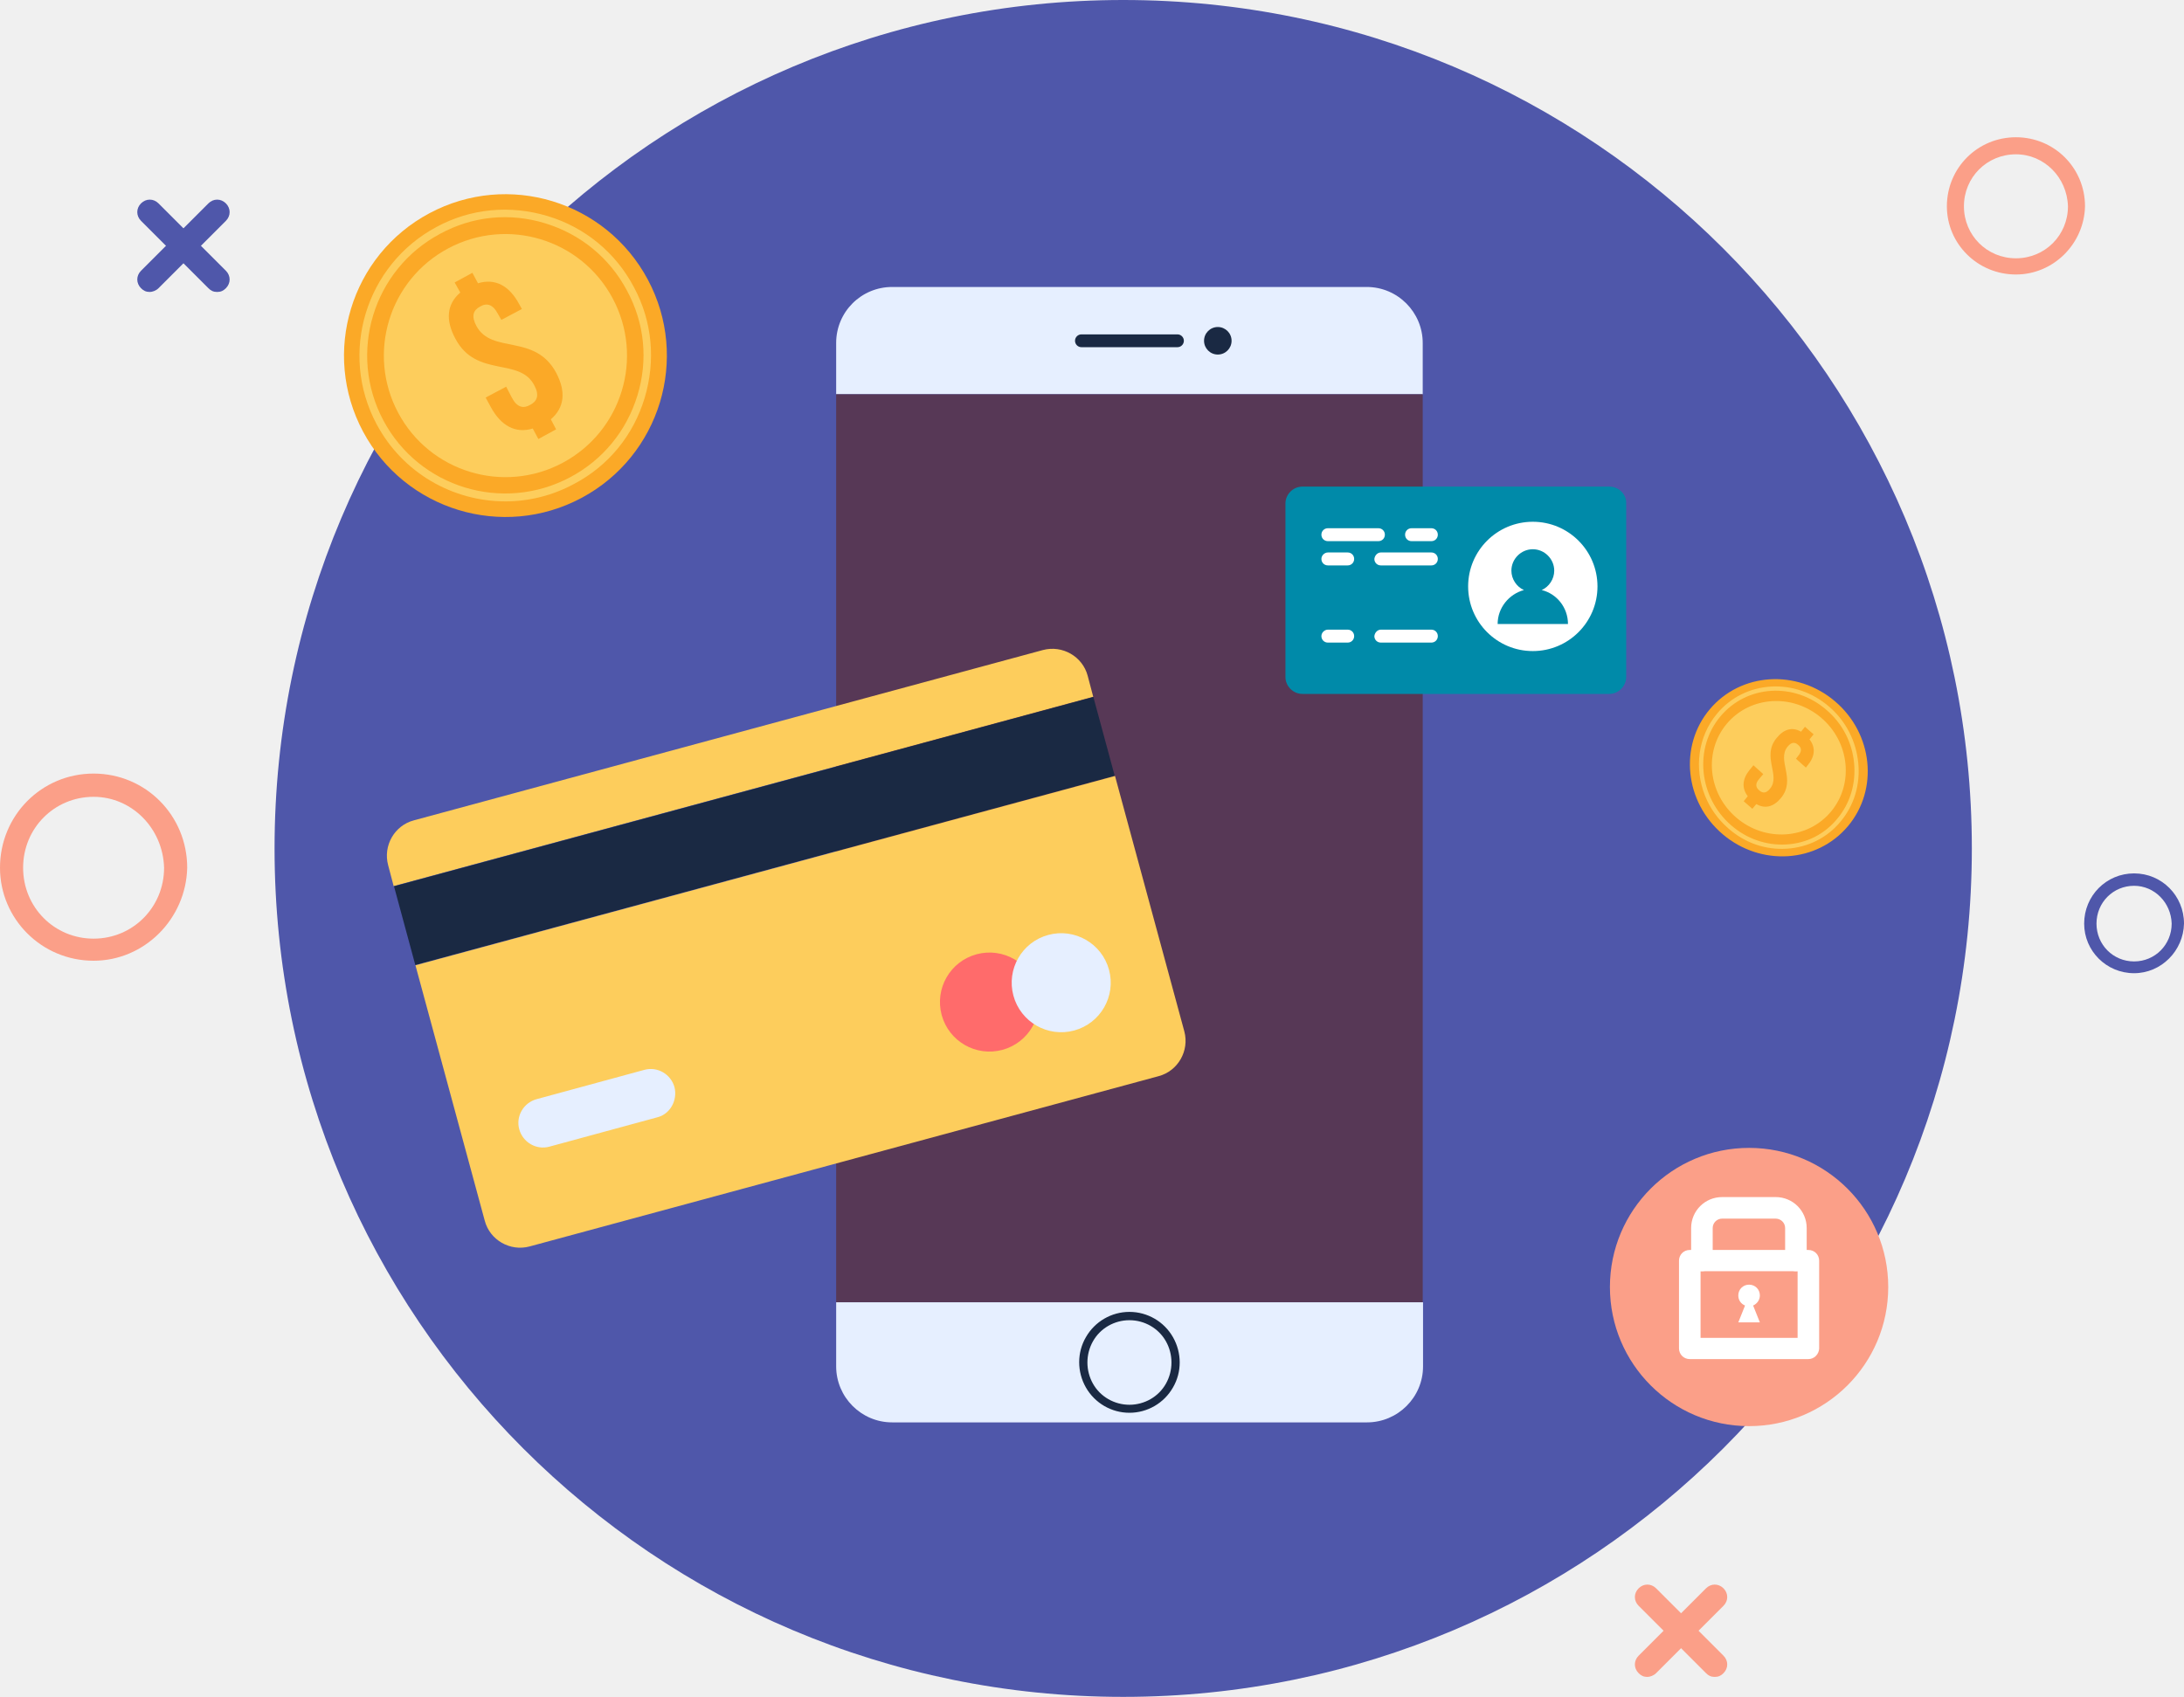
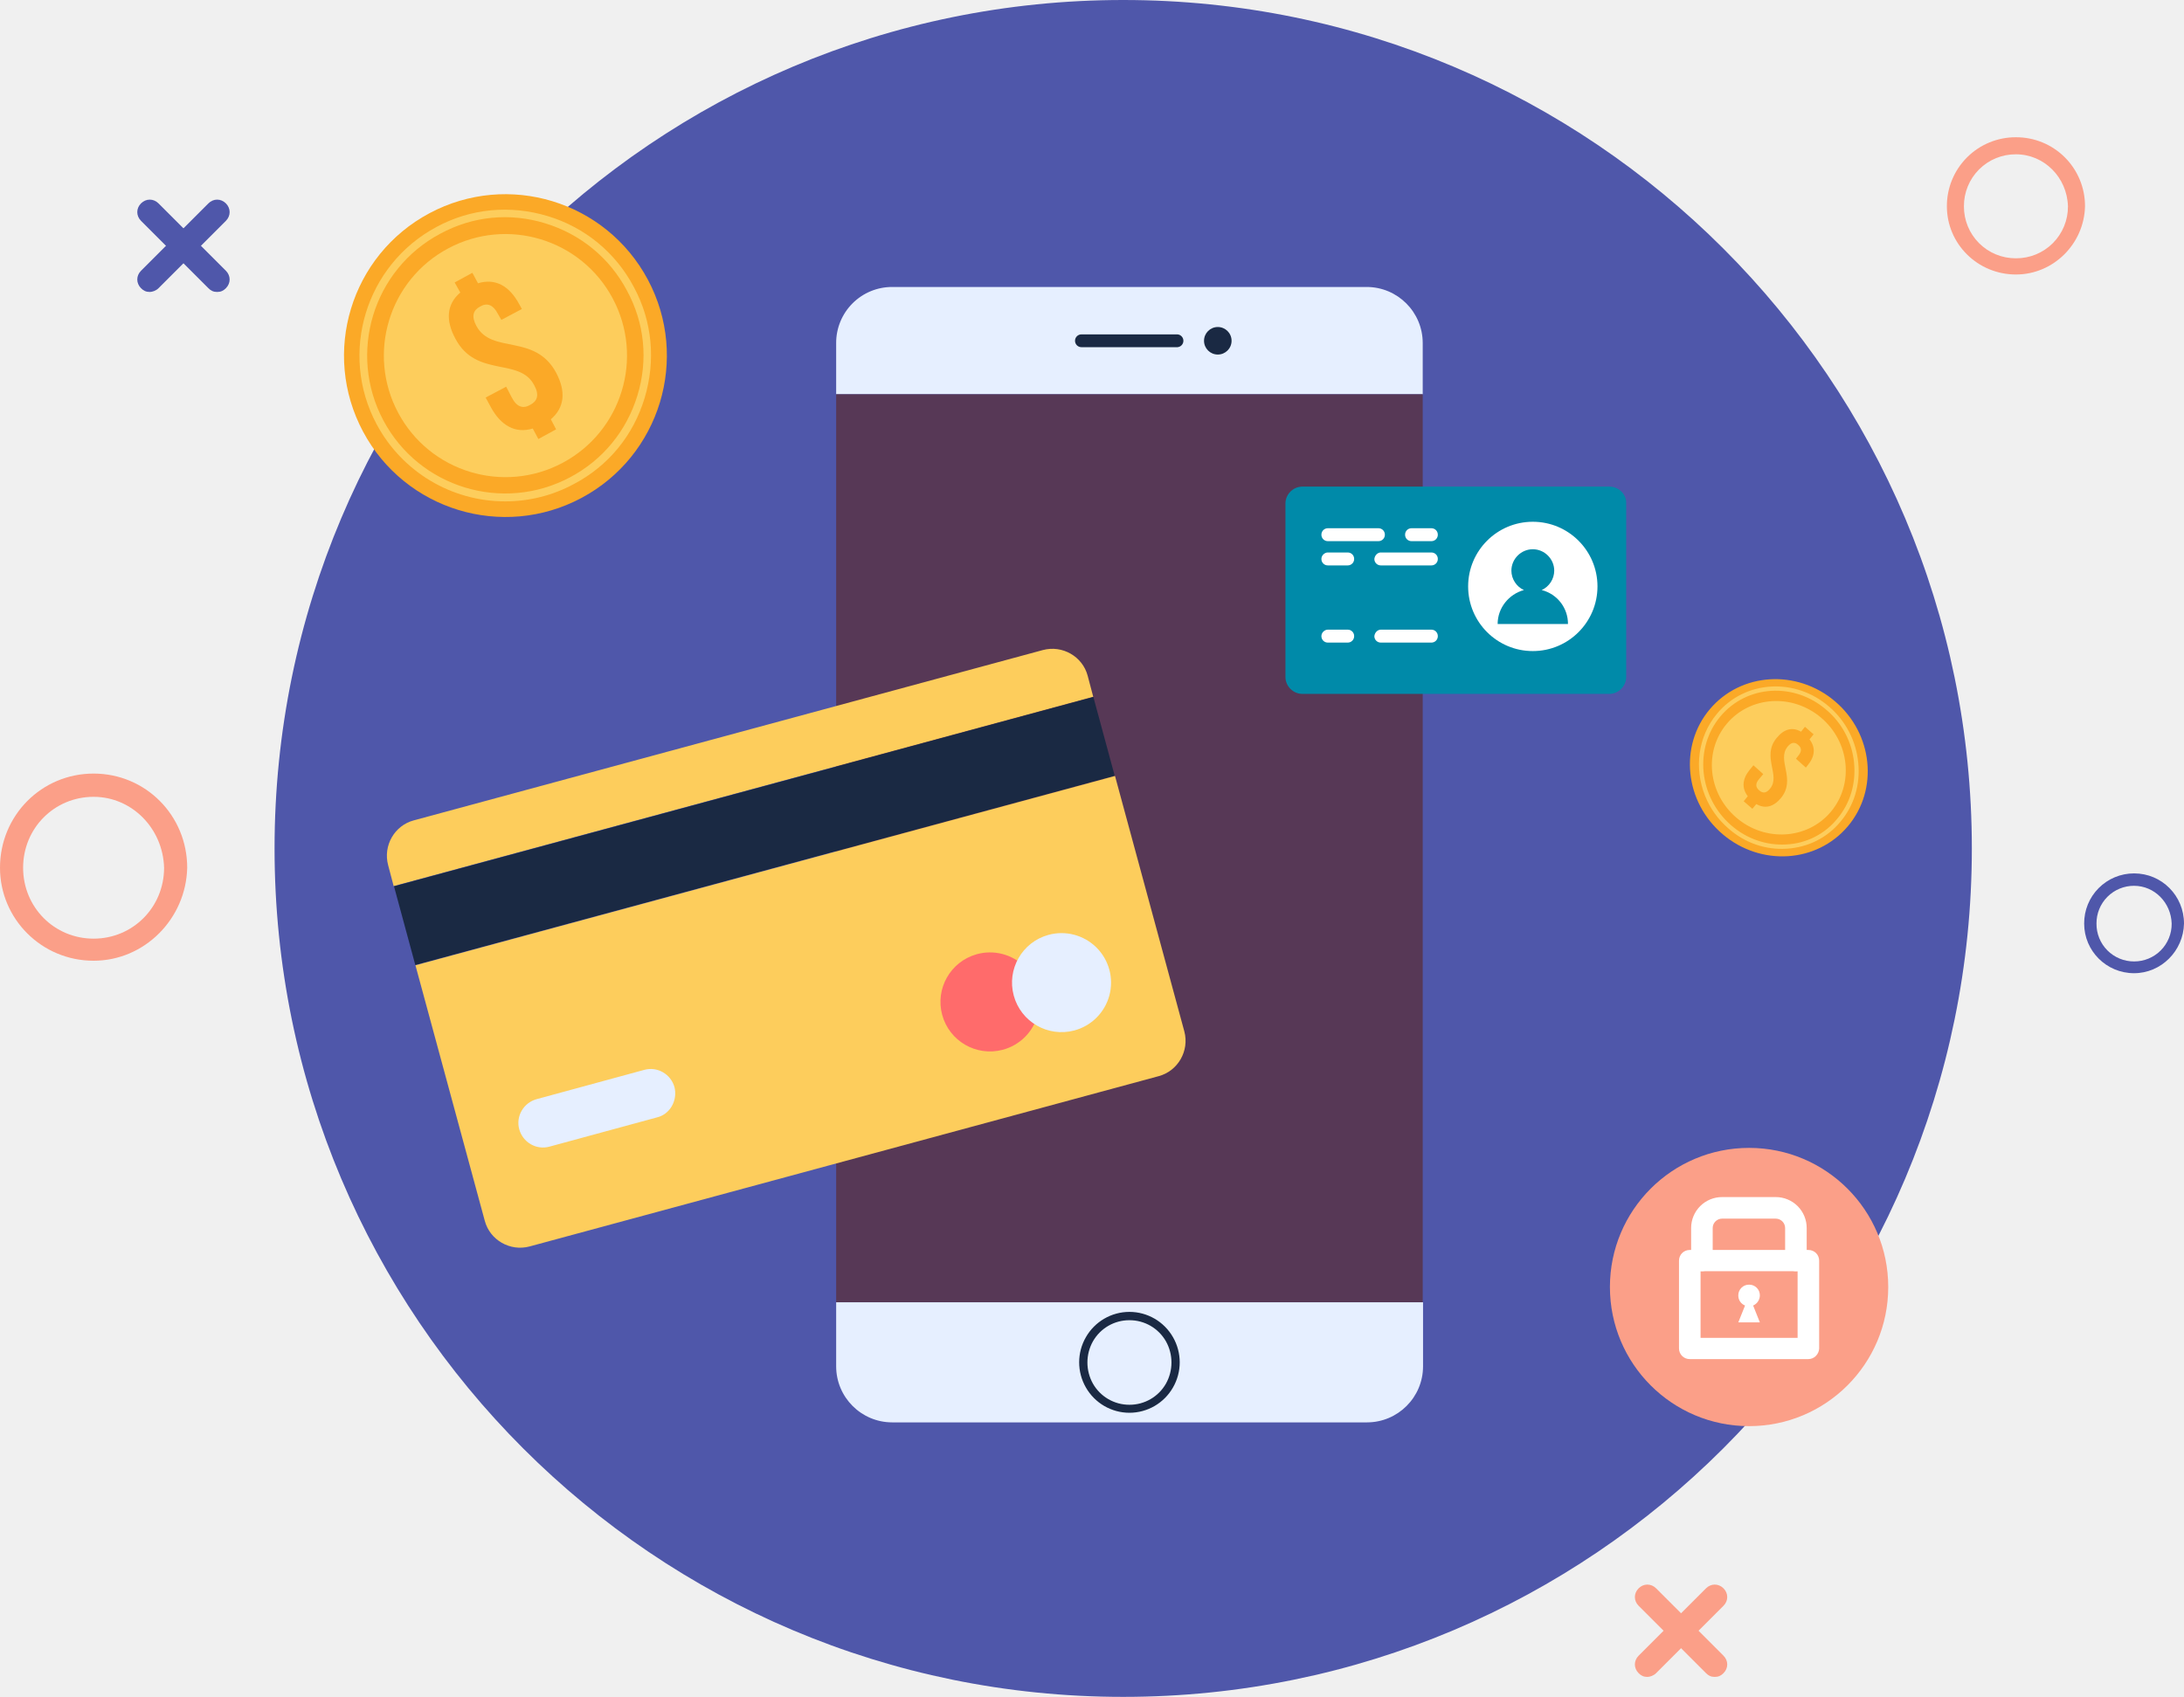
- <svg xmlns="http://www.w3.org/2000/svg" width="175" height="136" viewBox="0 0 175 136" fill="none">
+ <svg xmlns="http://www.w3.org/2000/svg" width="175" height="136" fill="none">
  <circle cx="90" cy="68" r="68" fill="#4F57AA" />
-   <path d="M161.534 22C158.46 22 156 19.54 156 16.534C156 13.46 158.46 11 161.534 11C164.609 11 167.068 13.46 167.068 16.534C167 19.54 164.54 22 161.534 22ZM161.534 12.367C159.211 12.367 157.366 14.211 157.366 16.534C157.366 18.857 159.211 20.702 161.534 20.702C163.857 20.702 165.702 18.857 165.702 16.534C165.634 14.211 163.789 12.367 161.534 12.367Z" fill="#FB9F88" />
-   <path d="M17.4 23.4C17.1 23.4 16.9 23.3 16.7 23.1L11.3 17.7C10.9 17.3 10.9 16.7 11.3 16.3C11.7 15.9 12.3 15.9 12.7 16.3L18.1 21.7C18.5 22.1 18.5 22.7 18.1 23.1C17.9 23.3 17.7 23.4 17.4 23.4Z" fill="#4F57AA" />
-   <path d="M12 23.4C11.7 23.4 11.5 23.3 11.3 23.1C10.9 22.7 10.9 22.1 11.3 21.7L16.7 16.3C17.1 15.9 17.7 15.9 18.1 16.3C18.5 16.7 18.5 17.3 18.1 17.7L12.7 23.1C12.5 23.3 12.2 23.4 12 23.4Z" fill="#4F57AA" />
-   <path d="M137.4 134.4C137.1 134.4 136.9 134.3 136.7 134.1L131.3 128.7C130.9 128.3 130.9 127.7 131.3 127.3C131.7 126.9 132.3 126.9 132.7 127.3L138.1 132.7C138.5 133.1 138.5 133.7 138.1 134.1C137.9 134.3 137.7 134.4 137.4 134.4Z" fill="#FB9F88" />
-   <path d="M132 134.4C131.7 134.4 131.5 134.3 131.3 134.1C130.9 133.7 130.9 133.1 131.3 132.7L136.7 127.3C137.1 126.9 137.7 126.9 138.1 127.3C138.5 127.7 138.5 128.3 138.1 128.7L132.7 134.1C132.5 134.3 132.2 134.4 132 134.4Z" fill="#FB9F88" />
-   <path d="M114 27.492C114 25.028 111.999 23 109.51 23H71.49C69.001 23 67 25.002 67 27.492V31.599H114V27.492Z" fill="#E6EFFF" />
-   <path d="M114 31.599H67V104.374H114V31.599Z" fill="#573856" />
-   <path d="M67 104.374V109.508C67 111.972 69.001 114 71.49 114H109.536C111.999 114 114.026 111.998 114.026 109.508V104.374H67Z" fill="#E6EFFF" />
-   <path d="M90.5 113.23C89.063 113.23 87.729 112.46 87.011 111.202C86.293 109.944 86.293 108.404 87.011 107.172C87.729 105.914 89.063 105.144 90.5 105.144C91.937 105.144 93.271 105.914 93.989 107.172C94.707 108.43 94.707 109.97 93.989 111.202C93.271 112.46 91.937 113.23 90.5 113.23ZM90.5 105.811C89.294 105.811 88.165 106.453 87.575 107.505C86.985 108.558 86.985 109.841 87.575 110.894C88.165 111.946 89.294 112.588 90.5 112.588C91.706 112.588 92.835 111.946 93.425 110.894C94.015 109.841 94.015 108.558 93.425 107.505C92.835 106.453 91.706 105.811 90.5 105.811Z" fill="#1A2943" />
-   <path d="M94.348 27.826H86.652C86.37 27.826 86.139 27.595 86.139 27.313C86.139 27.03 86.37 26.799 86.652 26.799H94.348C94.63 26.799 94.861 27.03 94.861 27.313C94.861 27.595 94.63 27.826 94.348 27.826Z" fill="#1A2943" />
-   <path d="M97.581 28.416C98.19 28.416 98.684 27.922 98.684 27.312C98.684 26.703 98.19 26.209 97.581 26.209C96.972 26.209 96.478 26.703 96.478 27.312C96.478 27.922 96.972 28.416 97.581 28.416Z" fill="#1A2943" />
-   <path d="M140.151 114.301C146.309 114.301 151.301 109.309 151.301 103.151C151.301 96.992 146.309 92 140.151 92C133.992 92 129 96.992 129 103.151C129 109.309 133.992 114.301 140.151 114.301Z" fill="#FB9F88" />
-   <path d="M144.902 108.928H135.399C134.913 108.928 134.535 108.55 134.535 108.064V101.045C134.535 100.559 134.913 100.181 135.399 100.181H144.902C145.388 100.181 145.766 100.559 145.766 101.045V108.091C145.739 108.55 145.361 108.928 144.902 108.928ZM136.263 107.227H144.038V101.882H136.263V107.227Z" fill="white" />
-   <path d="M143.903 101.882C143.417 101.882 143.039 101.504 143.039 101.018V98.426C143.039 97.994 142.688 97.67 142.283 97.67H137.991C137.559 97.67 137.235 98.021 137.235 98.426V101.018C137.235 101.504 136.857 101.882 136.371 101.882C135.885 101.882 135.507 101.504 135.507 101.018V98.426C135.507 97.049 136.614 95.942 137.991 95.942H142.283C143.66 95.942 144.767 97.049 144.767 98.426V101.018C144.767 101.504 144.389 101.882 143.903 101.882Z" fill="white" />
-   <path d="M141.015 103.826C141.015 103.34 140.637 102.962 140.151 102.962C139.665 102.962 139.287 103.34 139.287 103.826C139.287 104.204 139.503 104.5 139.827 104.635L139.287 105.985H140.151H141.015L140.475 104.635C140.772 104.5 141.015 104.204 141.015 103.826Z" fill="white" />
-   <path d="M87.154 54.162C86.742 52.606 85.123 51.686 83.567 52.099L33.162 65.748C31.606 66.16 30.686 67.779 31.099 69.334L31.543 71.017L87.599 55.844L87.154 54.162Z" fill="#FDCD5C" />
-   <path d="M87.611 55.863L31.57 71.032L33.278 77.344L89.319 62.175L87.611 55.863Z" fill="#1A2943" />
-   <path d="M33.289 77.365L38.843 97.838C39.256 99.394 40.875 100.314 42.43 99.901L92.836 86.252C94.391 85.84 95.312 84.221 94.899 82.666L89.344 62.192L33.289 77.365Z" fill="#FDCD5C" />
-   <path d="M52.651 89.554L44.017 91.903C42.97 92.188 41.891 91.553 41.605 90.506C41.319 89.458 41.954 88.379 43.002 88.094L51.635 85.745C52.683 85.459 53.762 86.094 54.048 87.141C54.302 88.189 53.699 89.3 52.651 89.554Z" fill="#E6EFFF" />
-   <path d="M80.322 84.143C82.437 83.57 83.688 81.391 83.115 79.276C82.543 77.161 80.364 75.91 78.249 76.483C76.133 77.055 74.883 79.234 75.455 81.349C76.028 83.465 78.207 84.715 80.322 84.143Z" fill="#FF6B6B" />
-   <path d="M86.07 82.592C88.185 82.02 89.435 79.841 88.863 77.725C88.29 75.61 86.111 74.36 83.996 74.932C81.881 75.505 80.63 77.684 81.203 79.799C81.775 81.914 83.954 83.165 86.07 82.592Z" fill="#E6EFFF" />
-   <path d="M128.942 39H104.36C103.615 39 103 39.615 103 40.36V41.202V44.279V54.255C103 54.999 103.615 55.615 104.36 55.615H128.942C129.687 55.615 130.303 54.999 130.303 54.255V44.279V41.202V40.36C130.335 39.615 129.72 39 128.942 39Z" fill="#008AA9" />
-   <path d="M122.821 52.182C125.683 52.182 128.003 49.861 128.003 47C128.003 44.138 125.683 41.818 122.821 41.818C119.959 41.818 117.639 44.138 117.639 47C117.639 49.861 119.959 52.182 122.821 52.182Z" fill="white" />
-   <path d="M123.534 47.291C124.117 47.032 124.538 46.417 124.538 45.737C124.538 44.797 123.76 44.02 122.821 44.02C121.882 44.02 121.105 44.797 121.105 45.737C121.105 46.417 121.526 47.032 122.109 47.291C120.91 47.615 120.003 48.716 120.003 50.012H125.639C125.639 48.684 124.732 47.583 123.534 47.291Z" fill="#008AA9" />
-   <path d="M110.449 43.372H106.401C106.109 43.372 105.882 43.146 105.882 42.854C105.882 42.563 106.109 42.336 106.401 42.336H110.449C110.741 42.336 110.967 42.563 110.967 42.854C110.967 43.146 110.741 43.372 110.449 43.372Z" fill="white" />
-   <path d="M114.692 43.372H113.105C112.813 43.372 112.587 43.146 112.587 42.854C112.587 42.563 112.813 42.336 113.105 42.336H114.692C114.983 42.336 115.21 42.563 115.21 42.854C115.21 43.146 114.983 43.372 114.692 43.372Z" fill="white" />
-   <path d="M110.643 44.279H114.692C114.983 44.279 115.21 44.506 115.21 44.797C115.21 45.089 114.983 45.316 114.692 45.316H110.643C110.352 45.316 110.125 45.089 110.125 44.797C110.158 44.506 110.384 44.279 110.643 44.279Z" fill="white" />
-   <path d="M106.401 44.279H107.988C108.279 44.279 108.506 44.506 108.506 44.797C108.506 45.089 108.279 45.316 107.988 45.316H106.401C106.109 45.316 105.882 45.089 105.882 44.797C105.882 44.506 106.142 44.279 106.401 44.279Z" fill="white" />
-   <path d="M110.643 50.465H114.692C114.983 50.465 115.21 50.692 115.21 50.983C115.21 51.275 114.983 51.502 114.692 51.502H110.643C110.352 51.502 110.125 51.275 110.125 50.983C110.158 50.692 110.384 50.465 110.643 50.465Z" fill="white" />
-   <path d="M106.401 50.465H107.988C108.279 50.465 108.506 50.692 108.506 50.983C108.506 51.275 108.279 51.502 107.988 51.502H106.401C106.109 51.502 105.882 51.275 105.882 50.983C105.882 50.692 106.142 50.465 106.401 50.465Z" fill="white" />
-   <path d="M46.59 39.91C52.892 36.546 55.273 28.711 51.91 22.41C48.546 16.108 40.711 13.727 34.41 17.09C28.108 20.454 25.727 28.289 29.09 34.59C32.454 40.892 40.289 43.273 46.59 39.91Z" fill="#FBA927" />
-   <path d="M45.087 37.093C49.832 34.56 51.626 28.659 49.093 23.913C46.56 19.168 40.659 17.374 35.913 19.907C31.168 22.44 29.374 28.341 31.907 33.087C34.44 37.832 40.341 39.626 45.087 37.093Z" fill="#FDCD5C" />
-   <path d="M40.495 40.184C36.302 40.184 32.27 37.926 30.174 33.992C27.142 28.315 29.303 21.22 34.979 18.188C37.721 16.704 40.882 16.414 43.881 17.317C46.881 18.22 49.332 20.252 50.783 22.994C52.267 25.735 52.557 28.896 51.654 31.895C50.751 34.895 48.751 37.346 45.978 38.797C44.236 39.733 42.365 40.184 40.495 40.184ZM30.722 33.701C33.593 39.088 40.301 41.12 45.687 38.249C48.3 36.862 50.203 34.54 51.074 31.702C51.944 28.863 51.654 25.896 50.235 23.284C48.848 20.671 46.526 18.768 43.688 17.898C40.849 17.027 37.882 17.317 35.27 18.736C29.884 21.607 27.852 28.315 30.722 33.701Z" fill="#FDCD5C" />
-   <path d="M36.882 23.445L36.431 22.639L37.85 21.865L38.301 22.703C39.688 22.284 40.817 22.897 41.623 24.413L41.817 24.767L40.172 25.638L39.914 25.187C39.495 24.38 39.011 24.251 38.463 24.574C37.914 24.864 37.753 25.348 38.172 26.122C39.398 28.412 42.849 26.703 44.558 29.863C45.365 31.379 45.236 32.669 44.139 33.605L44.558 34.411L43.139 35.185L42.688 34.346C41.301 34.766 40.14 34.121 39.334 32.637L38.914 31.863L40.559 30.992L41.011 31.863C41.43 32.669 41.946 32.766 42.494 32.444C43.043 32.153 43.236 31.669 42.817 30.895C41.656 28.605 38.172 30.315 36.495 27.154C35.689 25.671 35.786 24.38 36.882 23.445Z" fill="#FBA927" />
-   <path d="M138.039 66.864C141.093 69.456 145.58 69.17 148.063 66.226C150.545 63.282 150.082 58.795 147.029 56.203C143.975 53.611 139.488 53.897 137.005 56.841C134.523 59.785 134.986 64.272 138.039 66.864Z" fill="#FBA927" />
-   <path d="M139.149 65.548C141.448 67.5 144.828 67.285 146.698 65.068C148.567 62.851 148.218 59.471 145.919 57.519C143.619 55.567 140.24 55.782 138.37 57.999C136.501 60.216 136.849 63.596 139.149 65.548Z" fill="#FDCD5C" />
-   <path d="M136.627 63.791C135.743 61.599 136.035 59.055 137.582 57.198C139.812 54.515 143.853 54.272 146.582 56.653C147.91 57.799 148.723 59.395 148.899 61.138C149.074 62.881 148.564 64.555 147.484 65.844C146.411 67.15 144.875 67.913 143.169 68.022C141.462 68.13 139.802 67.558 138.484 66.389C137.644 65.66 137.021 64.769 136.627 63.791ZM137.844 57.429C135.726 59.971 136.113 63.871 138.7 66.132C139.951 67.229 141.526 67.774 143.144 67.68C144.762 67.587 146.201 66.861 147.222 65.614C148.25 64.383 148.722 62.801 148.564 61.149C148.406 59.497 147.634 58.002 146.366 56.911C143.78 54.65 139.961 54.886 137.844 57.429Z" fill="#FDCD5C" />
-   <path d="M144.316 58.643L144.627 58.249L145.32 58.855L144.993 59.256C145.501 59.913 145.432 60.63 144.838 61.349L144.7 61.52L143.909 60.812L144.082 60.588C144.4 60.211 144.362 59.929 144.082 59.699C143.819 59.463 143.54 59.47 143.238 59.841C142.343 60.931 143.942 62.439 142.71 63.952C142.116 64.671 141.437 64.849 140.731 64.445L140.413 64.822L139.719 64.216L140.046 63.815C139.539 63.158 139.617 62.417 140.195 61.705L140.496 61.334L141.287 62.042L140.943 62.448C140.625 62.826 140.687 63.118 140.966 63.348C141.23 63.584 141.516 63.595 141.817 63.224C142.727 62.168 141.12 60.643 142.359 59.147C142.937 58.434 143.609 58.239 144.316 58.643Z" fill="#FBA927" />
-   <path d="M7.5 77C3.333 77 0 73.646 0 69.547C0 65.354 3.333 62 7.5 62C11.667 62 15 65.354 15 69.547C14.907 73.646 11.574 77 7.5 77ZM7.5 63.863C4.352 63.863 1.852 66.379 1.852 69.547C1.852 72.714 4.352 75.23 7.5 75.23C10.648 75.23 13.148 72.714 13.148 69.547C13.056 66.379 10.556 63.863 7.5 63.863Z" fill="#FB9F88" />
-   <path d="M171 78C168.778 78 167 76.211 167 74.025C167 71.789 168.778 70 171 70C173.222 70 175 71.789 175 74.025C174.951 76.211 173.173 78 171 78ZM171 70.994C169.321 70.994 167.988 72.335 167.988 74.025C167.988 75.714 169.321 77.056 171 77.056C172.679 77.056 174.012 75.714 174.012 74.025C173.963 72.335 172.63 70.994 171 70.994Z" fill="#4F57AA" />
+   <path d="M161.534 22C158.46 22 156 19.54 156 16.534A5.511 5.511 0 01161.534 11a5.51 5.51 0 015.534 5.534C167 19.54 164.54 22 161.534 22zm0-9.633a4.141 4.141 0 00-4.168 4.167 4.141 4.141 0 004.168 4.168 4.141 4.141 0 004.168-4.168c-.068-2.323-1.913-4.167-4.168-4.167z" fill="#FB9F88" />
+   <path d="M17.4 23.4c-.3 0-.5-.1-.7-.3l-5.4-5.4c-.4-.4-.4-1 0-1.4.4-.4 1-.4 1.4 0l5.4 5.4c.4.4.4 1 0 1.4-.2.2-.4.3-.7.3z" fill="#4F57AA" />
+   <path d="M12 23.4c-.3 0-.5-.1-.7-.3-.4-.4-.4-1 0-1.4l5.4-5.4c.4-.4 1-.4 1.4 0 .4.4.4 1 0 1.4l-5.4 5.4c-.2.2-.5.3-.7.3z" fill="#4F57AA" />
+   <path d="M137.4 134.4c-.3 0-.5-.1-.7-.3l-5.4-5.4c-.4-.4-.4-1 0-1.4.4-.4 1-.4 1.4 0l5.4 5.4c.4.4.4 1 0 1.4-.2.2-.4.3-.7.3z" fill="#FB9F88" />
+   <path d="M132 134.4c-.3 0-.5-.1-.7-.3-.4-.4-.4-1 0-1.4l5.4-5.4c.4-.4 1-.4 1.4 0 .4.4.4 1 0 1.4l-5.4 5.4c-.2.2-.5.3-.7.3z" fill="#FB9F88" />
+   <path d="M114 27.492A4.496 4.496 0 00109.51 23H71.49A4.48 4.48 0 0067 27.492V31.6h47v-4.107z" fill="#E6EFFF" />
+   <path d="M114 31.6H67v72.774h47V31.599z" fill="#573856" />
+   <path d="M67 104.374v5.134A4.496 4.496 0 0071.49 114h38.046a4.496 4.496 0 004.49-4.492v-5.134H67z" fill="#E6EFFF" />
+   <path d="M90.5 113.23a4.02 4.02 0 01-3.49-2.028 4.038 4.038 0 010-4.03 4.02 4.02 0 013.49-2.028c1.437 0 2.77.77 3.49 2.028a4.038 4.038 0 010 4.03 4.02 4.02 0 01-3.49 2.028zm0-7.419a3.352 3.352 0 00-2.925 1.694 3.466 3.466 0 000 3.389 3.352 3.352 0 002.925 1.694 3.352 3.352 0 002.925-1.694 3.466 3.466 0 000-3.389 3.352 3.352 0 00-2.925-1.694zm3.848-77.985h-7.696a.515.515 0 01-.513-.513c0-.283.23-.514.513-.514h7.696a.515.515 0 010 1.027zm3.232.59a1.103 1.103 0 100-2.207 1.103 1.103 0 000 2.207z" fill="#1A2943" />
+   <path d="M140.151 114.301c6.158 0 11.15-4.992 11.15-11.15 0-6.159-4.992-11.151-11.15-11.151C133.992 92 129 96.992 129 103.151c0 6.158 4.992 11.15 11.151 11.15z" fill="#FB9F88" />
+   <path d="M144.902 108.928h-9.503a.853.853 0 01-.864-.864v-7.019c0-.486.378-.864.864-.864h9.503c.486 0 .864.378.864.864v7.046c-.027.459-.405.837-.864.837zm-8.639-1.701h7.775v-5.345h-7.775v5.345z" fill="#fff" />
+   <path d="M143.903 101.882a.853.853 0 01-.864-.864v-2.592a.755.755 0 00-.756-.756h-4.292a.755.755 0 00-.756.756v2.592a.853.853 0 01-.864.864.853.853 0 01-.864-.864v-2.592a2.477 2.477 0 012.484-2.484h4.292a2.477 2.477 0 012.484 2.484v2.592a.853.853 0 01-.864.864zm-2.888 1.944a.853.853 0 00-.864-.864.853.853 0 00-.864.864c0 .378.216.674.54.809l-.54 1.35h1.728l-.54-1.35a.897.897 0 00.54-.809z" fill="#fff" />
+   <path d="M87.154 54.162c-.412-1.556-2.031-2.476-3.587-2.063L33.162 65.748c-1.556.412-2.476 2.03-2.063 3.586l.444 1.683 56.056-15.173-.445-1.682z" fill="#FDCD5C" />
+   <path d="M87.61 55.863l-56.04 15.17 1.708 6.311 56.041-15.17-1.708-6.311z" fill="#1A2943" />
+   <path d="M33.289 77.365l5.554 20.473c.413 1.556 2.032 2.476 3.587 2.063l50.406-13.648c1.555-.413 2.476-2.032 2.063-3.587l-5.555-20.474L33.29 77.365z" fill="#FDCD5C" />
+   <path d="M52.651 89.554l-8.634 2.349c-1.047.285-2.126-.35-2.412-1.397-.286-1.048.35-2.127 1.397-2.412l8.633-2.35c1.048-.285 2.127.35 2.413 1.397.254 1.048-.35 2.159-1.397 2.413z" fill="#E6EFFF" />
+   <path d="M80.322 84.143a3.968 3.968 0 10-2.073-7.66 3.968 3.968 0 002.073 7.66z" fill="#FF6B6B" />
+   <path d="M86.07 82.592a3.968 3.968 0 10-2.074-7.66 3.968 3.968 0 002.074 7.66z" fill="#E6EFFF" />
+   <path d="M128.942 39H104.36c-.745 0-1.36.615-1.36 1.36v13.894c0 .745.615 1.36 1.36 1.36h24.582c.745 0 1.361-.615 1.361-1.36V40.36c.032-.745-.583-1.36-1.361-1.36z" fill="#008AA9" />
+   <path d="M122.821 52.182a5.182 5.182 0 100-10.364 5.182 5.182 0 000 10.364z" fill="#fff" />
+   <path d="M123.534 47.291a1.724 1.724 0 001.004-1.554c0-.94-.778-1.717-1.717-1.717-.939 0-1.716.777-1.716 1.717 0 .68.421 1.295 1.004 1.554-1.199.324-2.106 1.425-2.106 2.72h5.636a2.79 2.79 0 00-2.105-2.72z" fill="#008AA9" />
+   <path d="M110.449 43.372h-4.048a.512.512 0 01-.519-.518c0-.291.227-.518.519-.518h4.048c.292 0 .518.227.518.518a.511.511 0 01-.518.518zm4.243 0h-1.587a.511.511 0 01-.518-.518c0-.291.226-.518.518-.518h1.587c.291 0 .518.227.518.518a.512.512 0 01-.518.518zm-4.049.908h4.049c.291 0 .518.226.518.517a.512.512 0 01-.518.519h-4.049a.512.512 0 01-.518-.519c.033-.291.259-.518.518-.518zm-4.242 0h1.587c.291 0 .518.226.518.517a.512.512 0 01-.518.519h-1.587a.512.512 0 01-.519-.519c0-.291.26-.518.519-.518zm4.242 6.185h4.049c.291 0 .518.227.518.518a.512.512 0 01-.518.519h-4.049a.512.512 0 01-.518-.519c.033-.291.259-.518.518-.518zm-4.242 0h1.587c.291 0 .518.227.518.518a.512.512 0 01-.518.519h-1.587a.512.512 0 01-.519-.519c0-.291.26-.518.519-.518z" fill="#fff" />
+   <path d="M46.59 39.91c6.302-3.364 8.683-11.199 5.32-17.5-3.364-6.302-11.199-8.683-17.5-5.32-6.302 3.364-8.683 11.199-5.32 17.5 3.364 6.302 11.199 8.683 17.5 5.32z" fill="#FBA927" />
+   <path d="M45.087 37.093c4.745-2.533 6.539-8.434 4.006-13.18-2.533-4.745-8.434-6.54-13.18-4.006-4.745 2.533-6.539 8.434-4.006 13.18 2.533 4.745 8.434 6.539 13.18 4.006z" fill="#FDCD5C" />
+   <path d="M40.495 40.184a11.678 11.678 0 01-10.321-6.192c-3.032-5.677-.871-12.772 4.805-15.804 2.742-1.484 5.903-1.774 8.902-.87 3 .902 5.45 2.934 6.902 5.676 1.484 2.741 1.774 5.902.871 8.901-.903 3-2.903 5.45-5.676 6.902a11.536 11.536 0 01-5.483 1.387zm-9.773-6.483c2.87 5.387 9.58 7.419 14.965 4.548 2.613-1.387 4.516-3.709 5.387-6.547.87-2.839.58-5.806-.84-8.418-1.386-2.613-3.708-4.515-6.546-5.386-2.839-.871-5.806-.58-8.418.838-5.387 2.87-7.418 9.58-4.548 14.965z" fill="#FDCD5C" />
+   <path d="M36.882 23.445l-.451-.806 1.419-.774.451.838c1.387-.419 2.516.194 3.322 1.71l.194.354-1.645.871-.258-.451c-.42-.807-.903-.936-1.451-.613-.549.29-.71.774-.29 1.548 1.225 2.29 4.676.58 6.385 3.741.807 1.516.678 2.806-.419 3.742l.42.806-1.42.774-.451-.839c-1.387.42-2.548-.225-3.355-1.709l-.419-.774 1.645-.87.452.87c.419.806.935.903 1.483.58.549-.29.742-.773.323-1.547-1.161-2.29-4.645-.581-6.322-3.742-.806-1.483-.71-2.774.387-3.709zm101.157 43.419c3.054 2.592 7.541 2.306 10.024-.638 2.482-2.944 2.019-7.431-1.034-10.023-3.054-2.592-7.541-2.306-10.024.638-2.482 2.944-2.019 7.431 1.034 10.023z" fill="#FBA927" />
+   <path d="M139.149 65.548c2.299 1.952 5.679 1.737 7.549-.48 1.869-2.217 1.52-5.597-.779-7.549-2.3-1.952-5.679-1.737-7.549.48-1.869 2.217-1.521 5.597.779 7.549z" fill="#FDCD5C" />
+   <path d="M136.627 63.791c-.884-2.191-.592-4.736.955-6.593 2.23-2.683 6.271-2.926 9-.545a6.79 6.79 0 012.317 4.485c.175 1.743-.335 3.417-1.415 4.706-1.073 1.306-2.609 2.07-4.315 2.178-1.707.108-3.367-.464-4.685-1.633a6.795 6.795 0 01-1.857-2.598zm1.217-6.362c-2.118 2.542-1.731 6.442.856 8.703 1.251 1.097 2.826 1.642 4.444 1.548a5.609 5.609 0 004.078-2.066c1.028-1.23 1.5-2.813 1.342-4.465a6.343 6.343 0 00-2.198-4.238c-2.586-2.26-6.405-2.025-8.522.518z" fill="#FDCD5C" />
+   <path d="M144.316 58.643l.311-.394.693.606-.327.4c.508.658.439 1.375-.155 2.094l-.138.17-.791-.707.173-.224c.318-.377.28-.659 0-.889-.263-.236-.542-.229-.844.142-.895 1.09.704 2.598-.528 4.111-.594.72-1.273.897-1.979.493l-.318.377-.694-.606.327-.4c-.507-.658-.429-1.399.149-2.111l.301-.371.791.708-.344.406c-.318.378-.256.67.023.9.264.236.55.247.851-.124.91-1.056-.697-2.581.542-4.077.578-.713 1.25-.908 1.957-.504z" fill="#FBA927" />
+   <path d="M7.5 77C3.333 77 0 73.646 0 69.547 0 65.354 3.333 62 7.5 62s7.5 3.354 7.5 7.547C14.907 73.646 11.574 77 7.5 77zm0-13.137c-3.148 0-5.648 2.516-5.648 5.684 0 3.167 2.5 5.683 5.648 5.683 3.148 0 5.648-2.516 5.648-5.683-.092-3.168-2.592-5.684-5.648-5.684z" fill="#FB9F88" />
+   <path d="M171 78c-2.222 0-4-1.789-4-3.975A3.996 3.996 0 01171 70c2.222 0 4 1.789 4 4.025-.049 2.186-1.827 3.975-4 3.975zm0-7.006a3.002 3.002 0 00-3.012 3.03A3.002 3.002 0 00171 77.057a3.002 3.002 0 003.012-3.031c-.049-1.69-1.382-3.031-3.012-3.031z" fill="#4F57AA" />
</svg>
